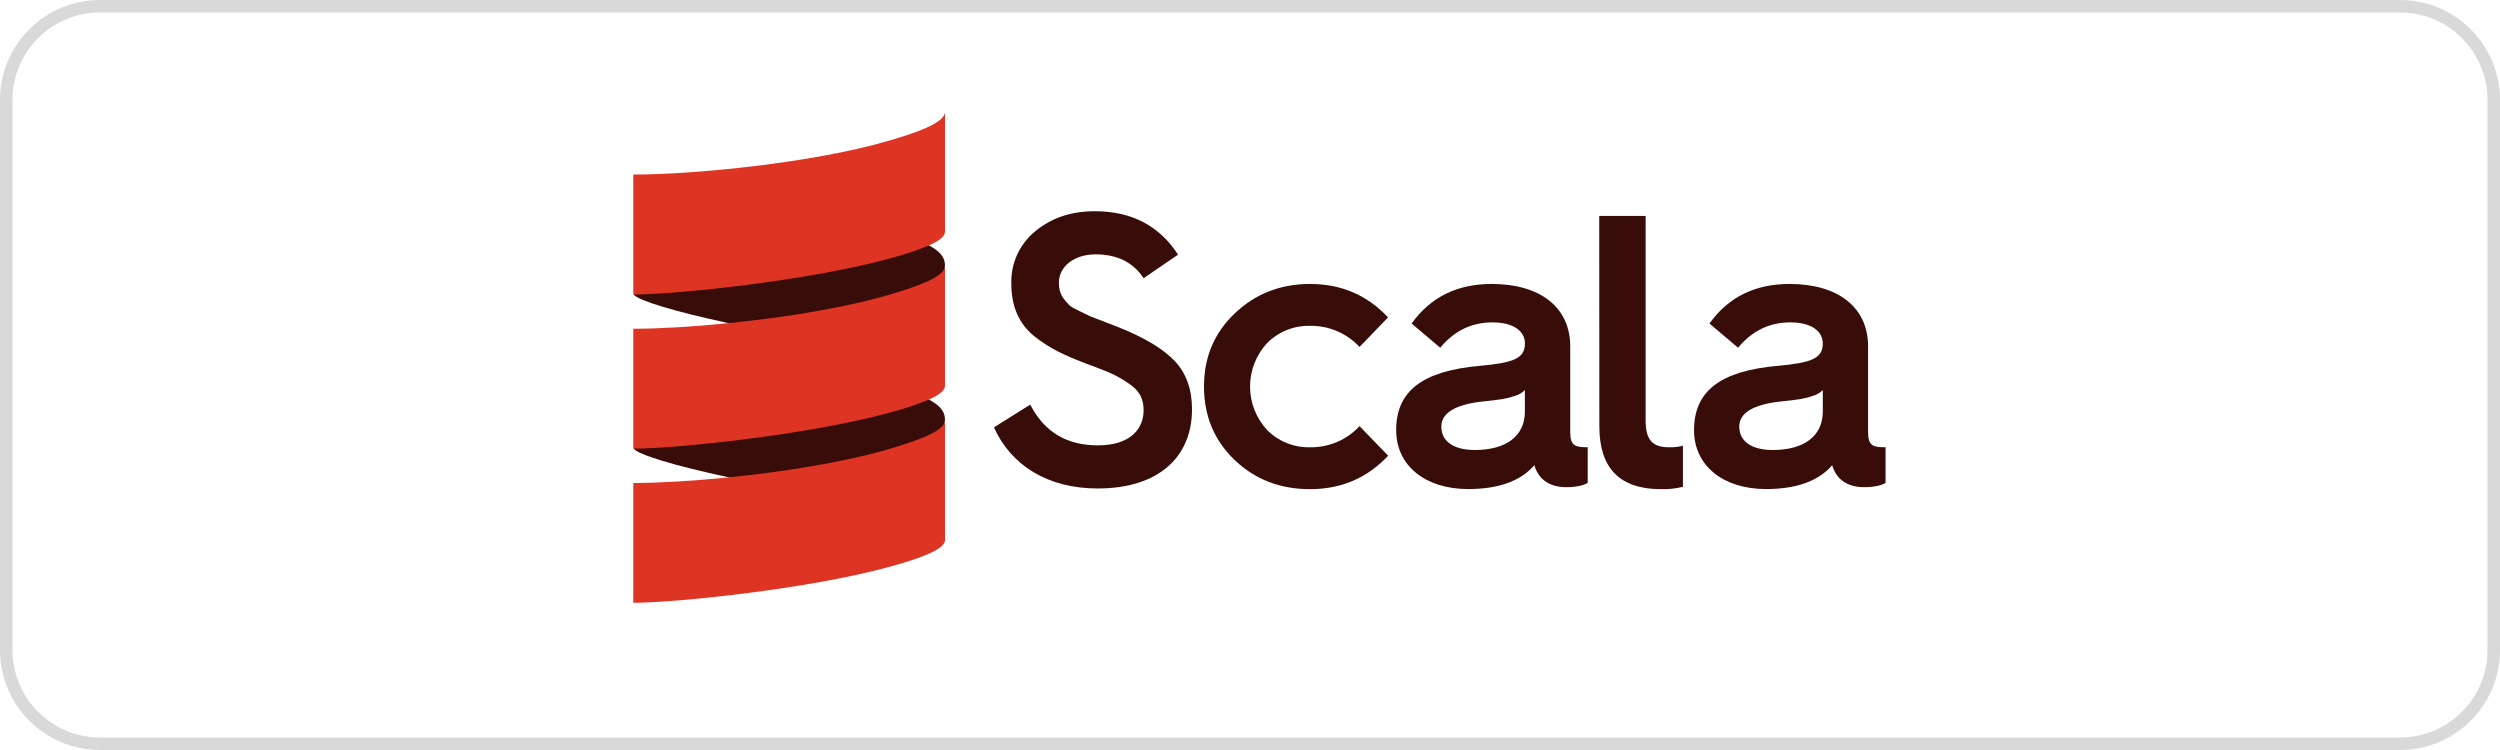
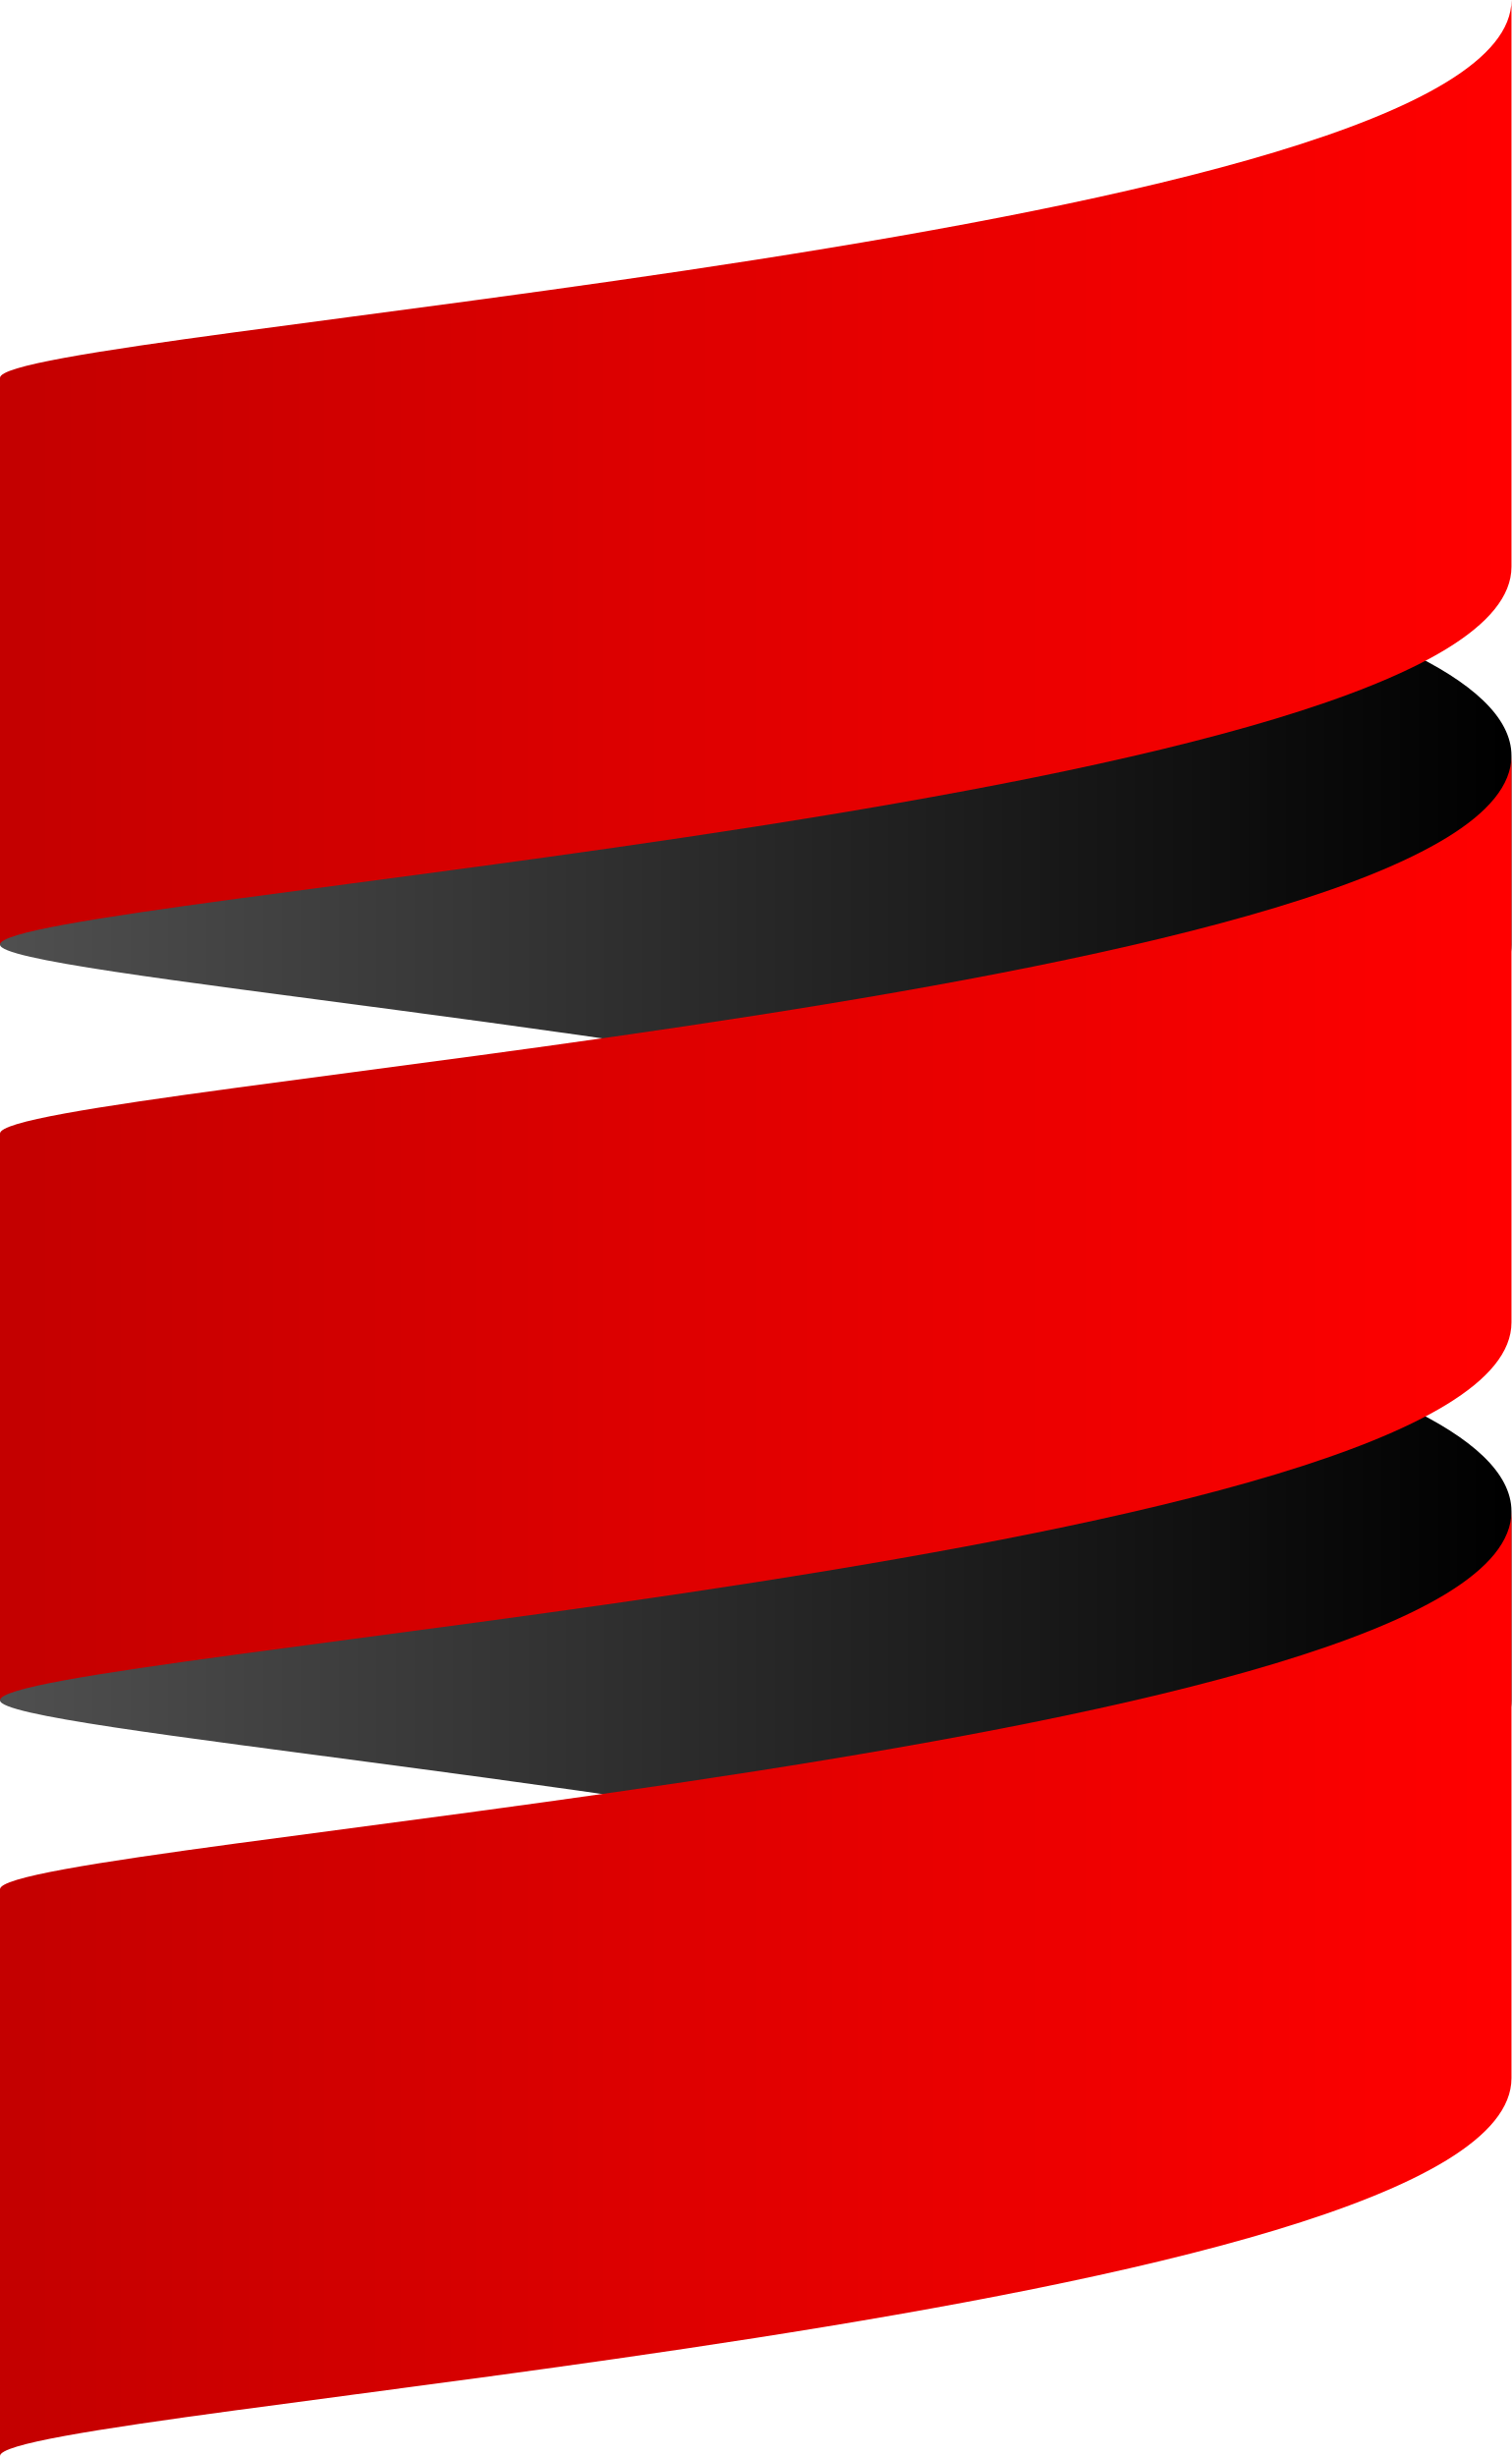
- <svg xmlns="http://www.w3.org/2000/svg" width="200" height="60" viewBox="0 0 200 60" fill="none">
-   <rect x="0.5" y="0.5" width="199" height="59" rx="7.5" stroke="#D9D9D9" />
-   <path d="M82.42 32.369C83.539 34.552 85.329 35.628 87.837 35.628C90.529 35.628 91.489 34.213 91.489 32.83C91.489 31.876 91.148 31.232 90.251 30.647C89.352 30.032 88.703 29.756 87.094 29.165C85.113 28.424 83.968 27.869 82.73 26.889C81.492 25.874 80.905 24.482 80.905 22.678C80.883 21.882 81.045 21.092 81.377 20.367C81.71 19.643 82.204 19.003 82.823 18.497C84.128 17.421 85.702 16.898 87.588 16.898C90.529 16.898 92.757 18.067 94.243 20.372L91.489 22.256C90.654 20.995 89.384 20.348 87.65 20.348C85.948 20.348 84.71 21.302 84.71 22.624C84.71 23.515 85.083 23.947 85.609 24.476C85.948 24.723 86.815 25.091 87.218 25.306L88.336 25.735L89.604 26.228C91.655 27.058 93.102 27.95 93.998 28.902C94.895 29.854 95.361 31.147 95.361 32.745C95.361 36.526 92.731 39.078 87.808 39.078C83.817 39.078 80.877 37.226 79.516 34.189L82.42 32.369Z" fill="#380D09" />
-   <path d="M111.045 25.391L108.762 27.758C108.26 27.213 107.647 26.781 106.964 26.49C106.282 26.198 105.544 26.054 104.802 26.067C104.164 26.052 103.53 26.167 102.939 26.404C102.348 26.642 101.812 26.998 101.365 27.45C100.49 28.398 100.005 29.638 100.005 30.924C100.005 32.211 100.49 33.45 101.365 34.398C101.812 34.85 102.348 35.206 102.939 35.444C103.53 35.682 104.164 35.797 104.802 35.782C105.544 35.794 106.282 35.65 106.964 35.359C107.647 35.067 108.26 34.635 108.762 34.091L111.053 36.458C109.375 38.241 107.307 39.132 104.802 39.132C102.417 39.132 100.405 38.363 98.766 36.795C97.128 35.226 96.32 33.259 96.32 30.924C96.32 28.589 97.126 26.65 98.766 25.084C100.407 23.517 102.417 22.717 104.802 22.717C107.3 22.717 109.373 23.608 111.045 25.391Z" fill="#380D09" />
-   <path d="M118.431 29.263C121.064 29.019 121.996 28.68 121.996 27.482C121.996 26.528 121.131 25.791 119.397 25.791C117.727 25.791 116.334 26.467 115.219 27.819L112.93 25.882C114.445 23.761 116.58 22.717 119.336 22.717C123.204 22.717 125.619 24.569 125.619 27.726V34.578C125.619 35.654 126.02 35.778 126.924 35.778H127.017V38.635C126.644 38.852 126.057 38.974 125.283 38.974C124.448 38.974 123.792 38.728 123.303 38.233C123.042 37.941 122.851 37.594 122.744 37.219C121.661 38.478 119.897 39.124 117.451 39.124C114.017 39.124 111.695 37.248 111.695 34.42C111.686 31.261 113.821 29.663 118.431 29.263ZM117.999 36C120.475 36 121.991 34.889 121.991 32.926V31.204C121.776 31.419 121.511 31.578 121.219 31.665C120.507 31.911 120.042 31.972 118.556 32.126C116.39 32.372 115.307 33.052 115.307 34.124C115.307 35.321 116.297 36 117.999 36Z" fill="#380D09" />
-   <path d="M127.938 17.274H131.651V33.63C131.651 35.136 132.147 35.782 133.516 35.782C133.893 35.794 134.269 35.752 134.634 35.658V38.947C134.057 39.087 133.463 39.149 132.869 39.132C129.589 39.132 127.949 37.465 127.949 34.121L127.938 17.274Z" fill="#380D09" />
-   <path d="M142.265 29.263C144.896 29.019 145.824 28.68 145.824 27.482C145.824 26.528 144.959 25.791 143.225 25.791C141.555 25.791 140.162 26.467 139.047 27.819L136.758 25.882C138.273 23.761 140.408 22.717 143.164 22.717C147.032 22.717 149.447 24.569 149.447 27.726V34.578C149.447 35.654 149.848 35.778 150.752 35.778H150.845V38.635C150.472 38.852 149.885 38.974 149.111 38.974C148.276 38.974 147.62 38.728 147.131 38.233C146.87 37.942 146.679 37.595 146.572 37.219C145.489 38.478 143.725 39.124 141.279 39.124C137.845 39.124 135.523 37.248 135.523 34.42C135.52 31.261 137.658 29.663 142.265 29.263ZM141.833 36C144.309 36 145.824 34.889 145.824 32.926V31.204C145.61 31.42 145.343 31.578 145.051 31.665C144.34 31.911 143.876 31.972 142.39 32.126C140.224 32.372 139.14 33.052 139.14 34.124C139.15 35.321 140.13 36 141.833 36Z" fill="#380D09" />
-   <path fill-rule="evenodd" clip-rule="evenodd" d="M50.695 23.561C51.04 24.034 53.949 24.924 58.287 25.852C62.626 26.678 67.138 29.939 70.646 28.933C73.02 28.252 75.594 22.18 75.594 21.278V21.185C75.594 20.556 75.119 20.05 74.312 19.63C71.002 17.95 70.376 17.332 69.149 17.667C62.78 19.413 51.536 18.521 50.695 23.561Z" fill="#380D09" />
-   <path fill-rule="evenodd" clip-rule="evenodd" d="M50.695 35.891C51.04 36.371 53.949 37.254 58.287 38.184C63.135 39.062 67.35 41.923 70.861 40.915C73.234 40.234 75.594 34.512 75.594 33.608V33.519C75.594 32.891 75.119 32.384 74.312 31.965C71.787 30.632 68.452 29.163 67.227 29.499C60.847 31.241 52.319 31.625 50.695 35.891Z" fill="#380D09" />
-   <path fill-rule="evenodd" clip-rule="evenodd" d="M70.848 11.33C64.983 13.013 55.678 13.963 50.664 13.963V23.472C50.666 23.505 50.678 23.536 50.7 23.561C54.121 23.561 64.683 22.45 71.055 20.709C72.166 20.428 73.256 20.069 74.316 19.633C75.095 19.285 75.599 18.919 75.599 18.537V8.946C75.591 9.85 73.222 10.65 70.848 11.33Z" fill="#DE3423" />
-   <path fill-rule="evenodd" clip-rule="evenodd" d="M70.848 23.661C67.338 24.666 62.6 25.414 58.284 25.851C55.387 26.146 52.679 26.3 50.664 26.3V35.801C50.666 35.834 50.678 35.865 50.7 35.89C54.121 35.89 64.683 34.779 71.055 33.04C72.166 32.758 73.256 32.399 74.316 31.964C75.095 31.614 75.599 31.25 75.599 30.868V21.277C75.591 22.179 73.222 22.979 70.848 23.661Z" fill="#DE3423" />
-   <path fill-rule="evenodd" clip-rule="evenodd" d="M70.856 36C67.345 37.006 62.608 37.752 58.291 38.191C55.39 38.485 52.679 38.639 50.664 38.639V48.222C54.05 48.222 64.666 47.12 71.055 45.372C73.41 44.728 75.599 43.995 75.599 43.198V33.607C75.599 34.519 73.229 35.311 70.856 36Z" fill="#DE3423" />
+ <svg xmlns="http://www.w3.org/2000/svg" preserveAspectRatio="xMidYMid" viewBox="0 0 256 416">
+   <defs>
+     <linearGradient x1="0%" y1="50%" x2="100%" y2="50%" id="a">
+       <stop stop-color="#4F4F4F" offset="0%" />
+       <stop offset="100%" />
+     </linearGradient>
+     <linearGradient x1="0%" y1="50%" x2="100%" y2="50%" id="b">
+       <stop stop-color="#C40000" offset="0%" />
+       <stop stop-color="red" offset="100%" />
+     </linearGradient>
+   </defs>
+   <path d="M0 288v-32c0-5 116-14 192-32 37 8 64 19 64 32v32c0 13-27 24-64 32-76-18-192-27-192-32" fill="url(#a)" transform="matrix(1 0 0 -1 0 544)" />
+   <path d="M0 160v-32c0-5 116-14 192-32 37 8 64 19 64 32v32c0 13-27 24-64 32-76-18-192-27-192-32" fill="url(#a)" transform="matrix(1 0 0 -1 0 288)" />
+   <path d="M0 224v-96c0 8 256 24 256 64v96c0-40-256-56-256-64" fill="url(#b)" transform="matrix(1 0 0 -1 0 416)" />
+   <path d="M0 96V0c0 8 256 24 256 64v96c0-40-256-56-256-64" fill="url(#b)" transform="matrix(1 0 0 -1 0 160)" />
+   <path d="M0 352v-96c0 8 256 24 256 64v96c0-40-256-56-256-64" fill="url(#b)" transform="matrix(1 0 0 -1 0 672)" />
</svg>
